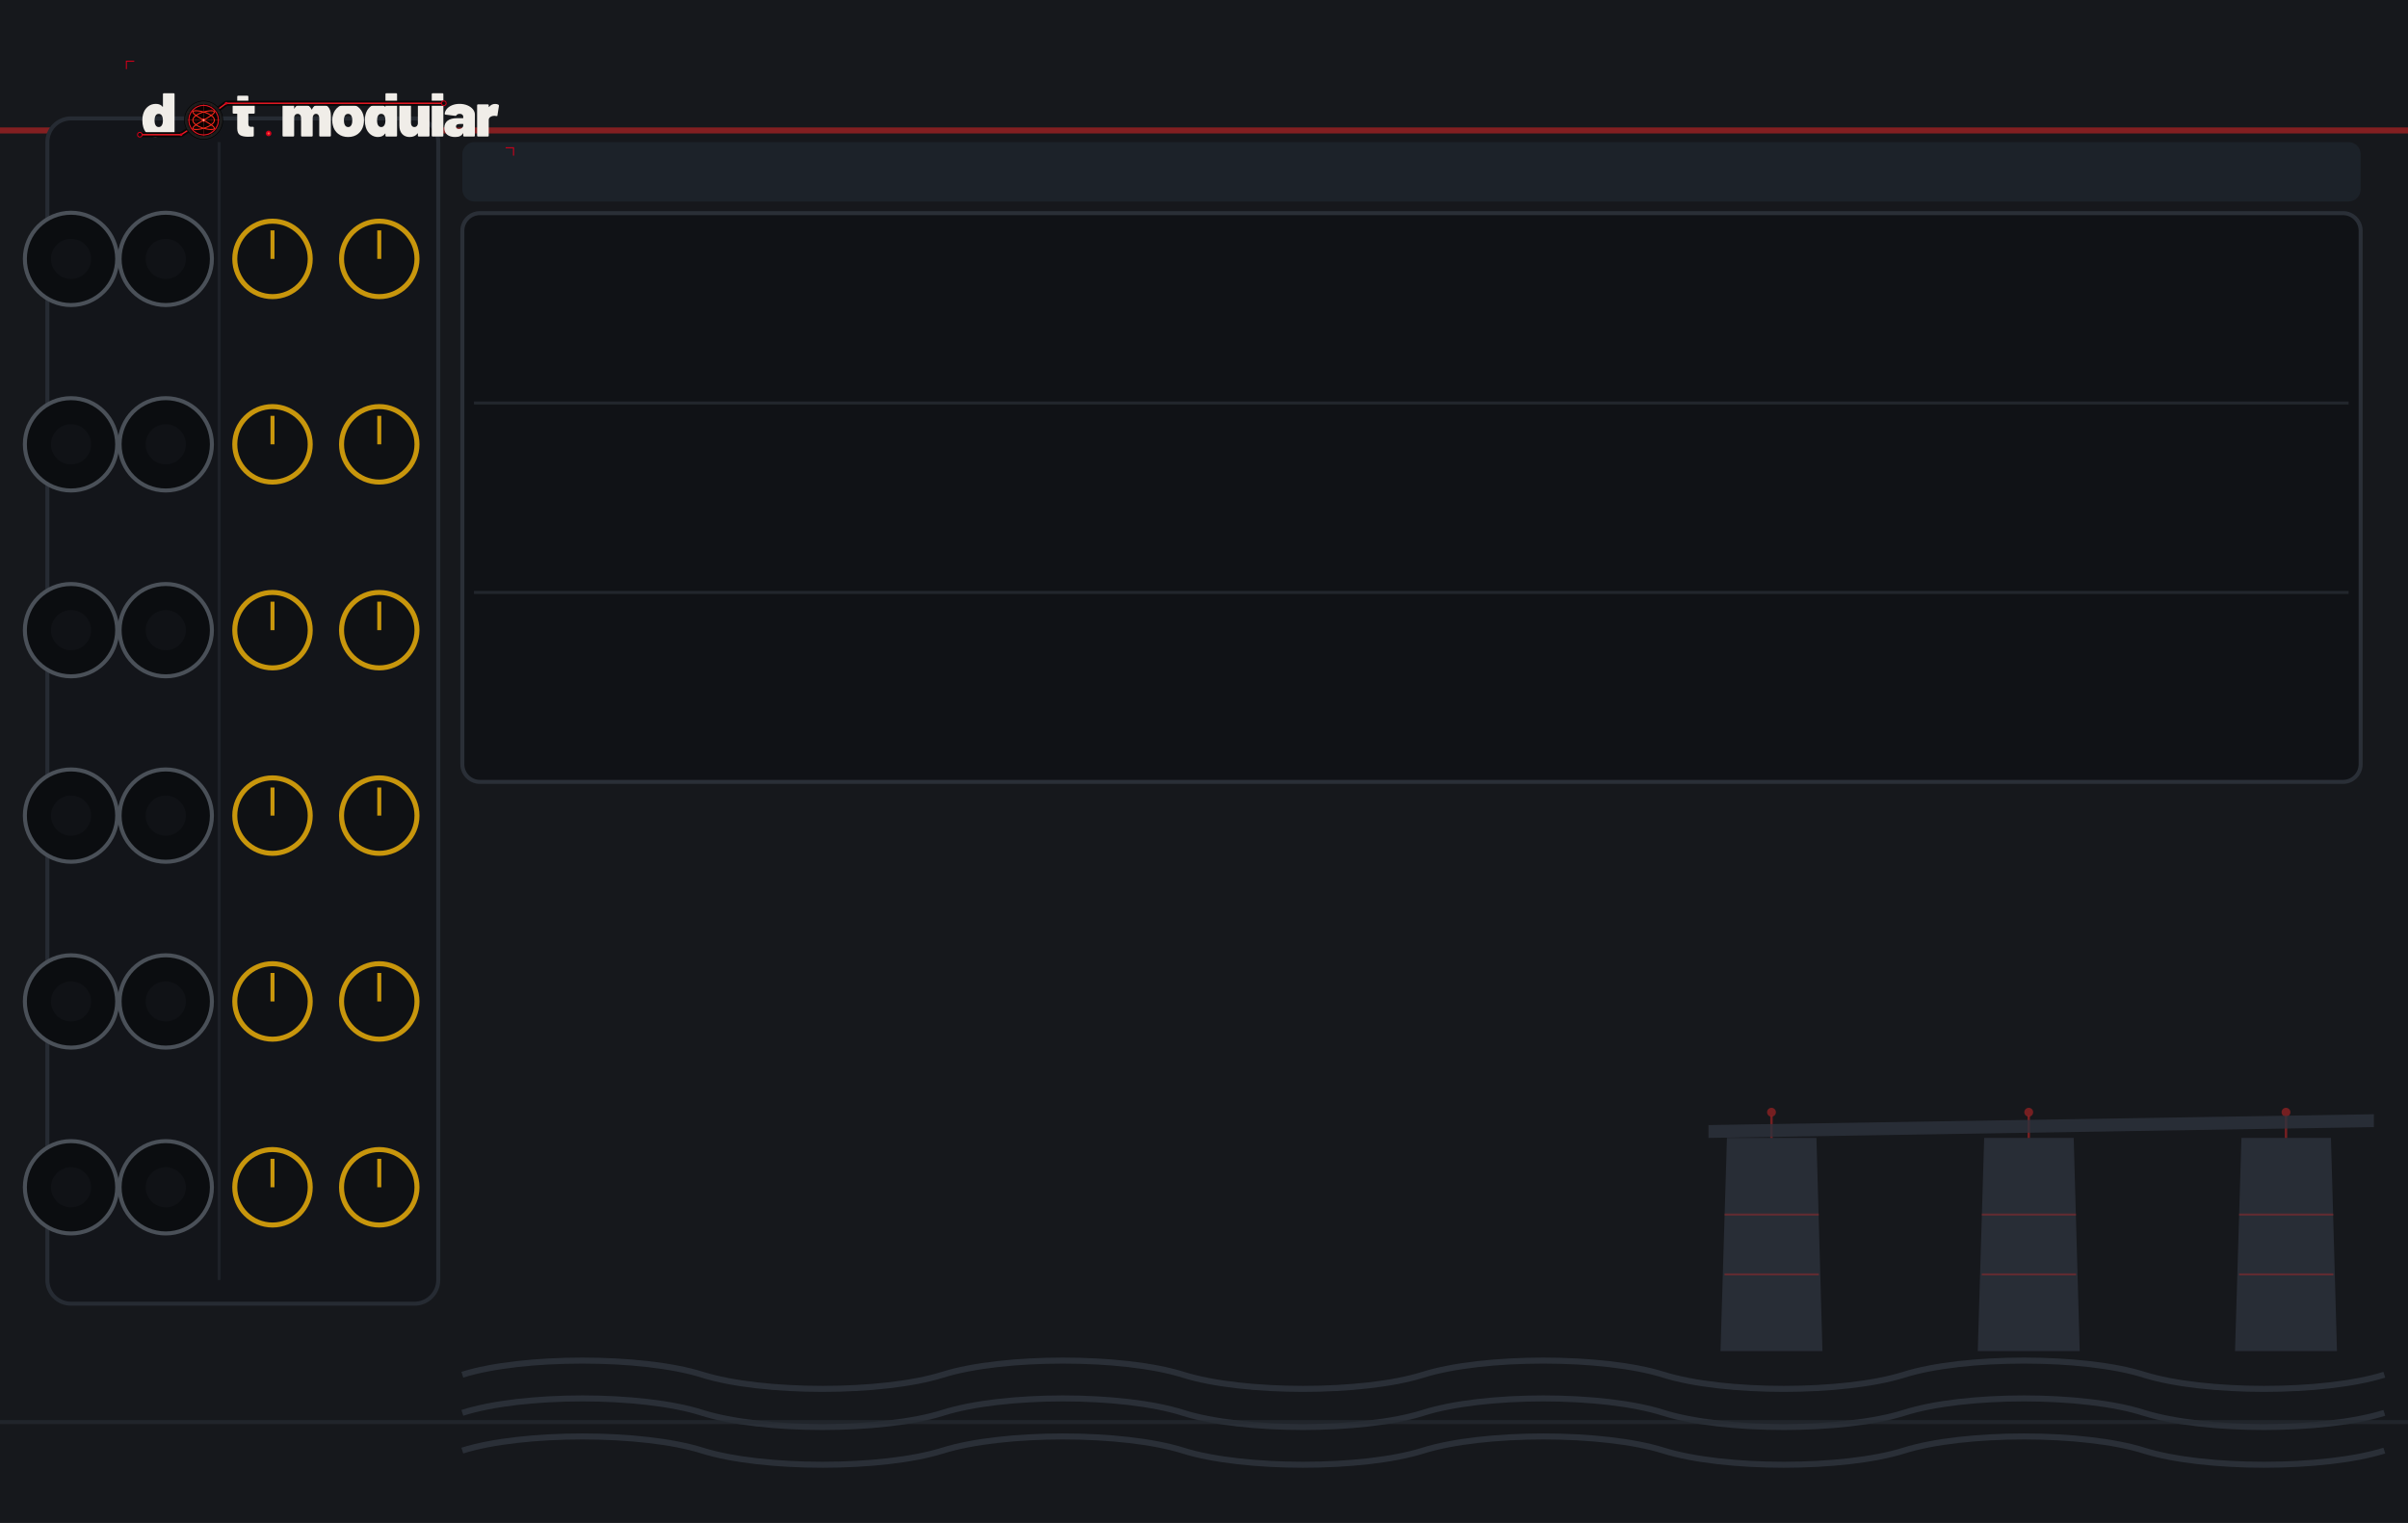
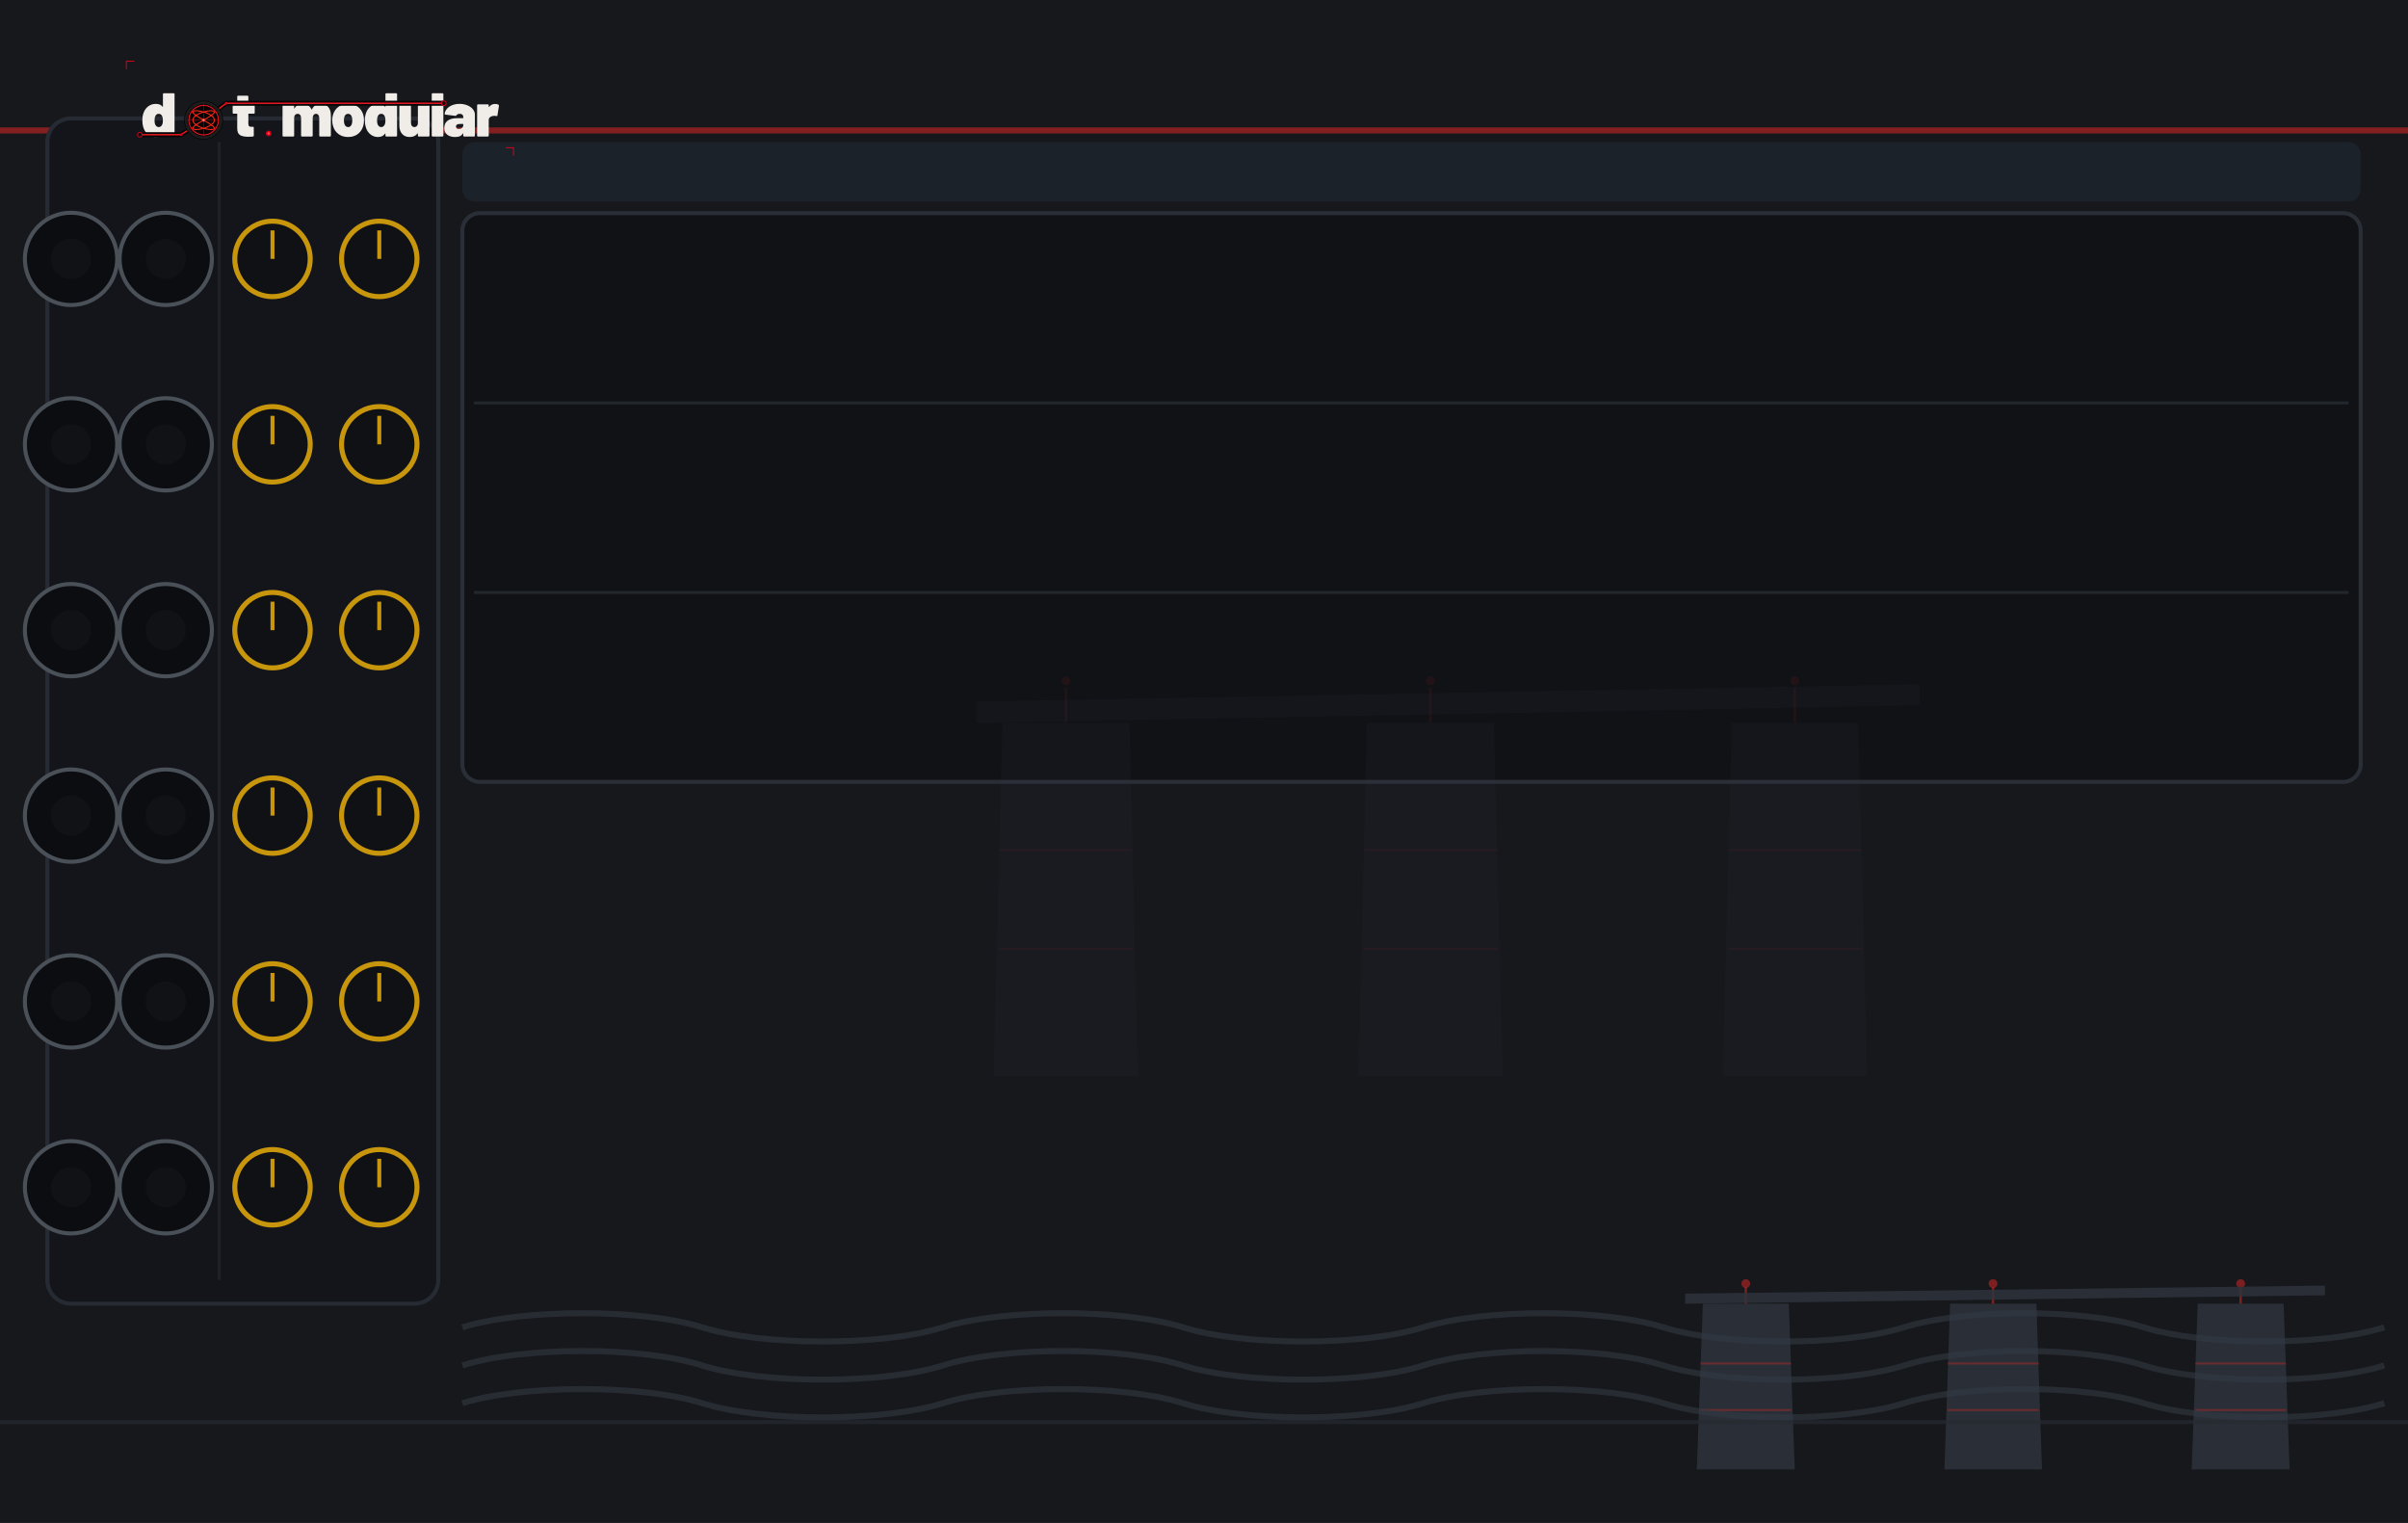
<svg xmlns="http://www.w3.org/2000/svg" width="600.0" height="379.43" viewBox="0 0 600.0 379.43">
  <g>
    <rect width="600.0" height="379.43" fill="#16181c" />
-     <polygon points="430.3,283.5 452.6,283.5 454.1,336.6 428.7,336.6" fill="#2e333c" fill-opacity="0.8" />
-     <line x1="429.7" y1="302.6" x2="453.2" y2="302.6" stroke="#dc2626" stroke-width="0.5" stroke-opacity="0.320" />
-     <line x1="429.7" y1="317.5" x2="453.2" y2="317.5" stroke="#dc2626" stroke-width="0.5" stroke-opacity="0.320" />
-     <line x1="441.4" y1="283.5" x2="441.4" y2="278.1" stroke="#dc2626" stroke-width="0.6" stroke-opacity="0.480" />
-     <circle cx="441.4" cy="277.1" r="1.1" fill="#dc2626" fill-opacity="0.480" />
-     <polygon points="494.4,283.5 516.7,283.5 518.2,336.6 492.8,336.6" fill="#2e333c" fill-opacity="0.8" />
-     <line x1="493.8" y1="302.6" x2="517.3" y2="302.6" stroke="#dc2626" stroke-width="0.5" stroke-opacity="0.320" />
-     <line x1="493.8" y1="317.5" x2="517.3" y2="317.5" stroke="#dc2626" stroke-width="0.5" stroke-opacity="0.320" />
-     <line x1="505.5" y1="283.5" x2="505.5" y2="278.1" stroke="#dc2626" stroke-width="0.6" stroke-opacity="0.480" />
-     <circle cx="505.5" cy="277.1" r="1.1" fill="#dc2626" fill-opacity="0.480" />
-     <polygon points="558.5,283.5 580.8,283.5 582.3,336.6 556.9,336.6" fill="#2e333c" fill-opacity="0.8" />
-     <line x1="557.9" y1="302.6" x2="581.4" y2="302.6" stroke="#dc2626" stroke-width="0.5" stroke-opacity="0.320" />
-     <line x1="557.9" y1="317.5" x2="581.4" y2="317.5" stroke="#dc2626" stroke-width="0.5" stroke-opacity="0.320" />
-     <line x1="569.6" y1="283.5" x2="569.6" y2="278.1" stroke="#dc2626" stroke-width="0.6" stroke-opacity="0.480" />
-     <circle cx="569.6" cy="277.1" r="1.1" fill="#dc2626" fill-opacity="0.480" />
-     <polygon points="425.7,280.3 591.5,277.6 591.5,280.8 425.7,283.5" fill="#2e333c" fill-opacity="0.8" />
-     <path d="M 115.2 342.5 C 130.1 337.8 160.1 337.8 175.0 342.5 C 190.0 347.2 219.9 347.2 234.9 342.5 C 249.9 337.8 279.8 337.8 294.8 342.5 C 309.7 347.2 339.7 347.2 354.6 342.5 C 369.6 337.8 399.5 337.8 414.5 342.5 C 429.5 347.2 459.4 347.2 474.4 342.5 C 489.3 337.8 519.3 337.8 534.2 342.5 C 549.2 347.2 579.1 347.2 594.1 342.5 " fill="none" stroke="#333944" stroke-width="1.5" stroke-opacity="0.7" />
-     <path d="M 115.2 352.0 C 130.1 347.2 160.1 347.2 175.0 352.0 C 190.0 356.7 219.9 356.7 234.9 352.0 C 249.9 347.2 279.8 347.2 294.8 352.0 C 309.7 356.7 339.7 356.7 354.6 352.0 C 369.6 347.2 399.5 347.2 414.5 352.0 C 429.5 356.7 459.4 356.7 474.4 352.0 C 489.3 347.2 519.3 347.2 534.2 352.0 C 549.2 356.7 579.1 356.7 594.1 352.0 " fill="none" stroke="#333944" stroke-width="1.5" stroke-opacity="0.7" />
-     <path d="M 115.2 361.4 C 130.1 356.7 160.1 356.7 175.0 361.4 C 190.0 366.1 219.9 366.1 234.9 361.4 C 249.9 356.7 279.8 356.7 294.8 361.4 C 309.7 366.1 339.7 366.1 354.6 361.4 C 369.6 356.7 399.5 356.7 414.5 361.4 C 429.5 366.1 459.4 366.1 474.4 361.4 C 489.3 356.7 519.3 356.7 534.2 361.4 C 549.2 366.1 579.1 366.1 594.1 361.4 " fill="none" stroke="#333944" stroke-width="1.5" stroke-opacity="0.7" />
+     <polygon points="424.3,324.8 445.7,324.8 447.2,366.1 422.8,366.1" fill="#2e333c" fill-opacity="0.85" />
+     <line x1="423.7" y1="339.7" x2="446.3" y2="339.7" stroke="#dc2626" stroke-width="0.5" stroke-opacity="0.340" />
+     <line x1="423.7" y1="351.3" x2="446.3" y2="351.3" stroke="#dc2626" stroke-width="0.5" stroke-opacity="0.340" />
+     <line x1="435.0" y1="324.8" x2="435.0" y2="320.7" stroke="#dc2626" stroke-width="0.6" stroke-opacity="0.510" />
+     <circle cx="435.0" cy="319.8" r="1.1" fill="#dc2626" fill-opacity="0.510" />
+     <polygon points="485.9,324.8 507.4,324.8 508.8,366.1 484.5,366.1" fill="#2e333c" fill-opacity="0.85" />
+     <line x1="485.3" y1="339.7" x2="508.0" y2="339.7" stroke="#dc2626" stroke-width="0.5" stroke-opacity="0.340" />
+     <line x1="485.3" y1="351.3" x2="508.0" y2="351.3" stroke="#dc2626" stroke-width="0.5" stroke-opacity="0.340" />
+     <line x1="496.6" y1="324.8" x2="496.6" y2="320.7" stroke="#dc2626" stroke-width="0.6" stroke-opacity="0.510" />
+     <circle cx="496.6" cy="319.8" r="1.1" fill="#dc2626" fill-opacity="0.510" />
+     <polygon points="547.6,324.8 569.0,324.8 570.5,366.1 546.1,366.1" fill="#2e333c" fill-opacity="0.85" />
+     <line x1="547.0" y1="339.7" x2="569.6" y2="339.7" stroke="#dc2626" stroke-width="0.5" stroke-opacity="0.340" />
+     <line x1="547.0" y1="351.3" x2="569.6" y2="351.3" stroke="#dc2626" stroke-width="0.5" stroke-opacity="0.340" />
+     <line x1="558.3" y1="324.8" x2="558.3" y2="320.7" stroke="#dc2626" stroke-width="0.6" stroke-opacity="0.510" />
+     <circle cx="558.3" cy="319.8" r="1.1" fill="#dc2626" fill-opacity="0.510" />
+     <polygon points="419.9,322.3 579.3,320.3 579.3,322.7 419.9,324.8" fill="#2e333c" fill-opacity="0.85" />
+     <path d="M 115.2 330.7 C 130.1 326.0 160.1 326.0 175.0 330.7 C 190.0 335.4 219.9 335.4 234.9 330.7 C 249.9 326.0 279.8 326.0 294.8 330.7 C 309.7 335.4 339.7 335.4 354.6 330.7 C 369.6 326.0 399.5 326.0 414.5 330.7 C 429.5 335.4 459.4 335.4 474.4 330.7 C 489.3 326.0 519.3 326.0 534.2 330.7 C 549.2 335.4 579.1 335.4 594.1 330.7 " fill="none" stroke="#333944" stroke-width="1.5" stroke-opacity="0.6" />
+     <path d="M 115.2 340.2 C 130.1 335.4 160.1 335.4 175.0 340.2 C 190.0 344.9 219.9 344.9 234.9 340.2 C 249.9 335.4 279.8 335.4 294.8 340.2 C 309.7 344.9 339.7 344.9 354.6 340.2 C 369.6 335.4 399.5 335.4 414.5 340.2 C 429.5 344.9 459.4 344.9 474.4 340.2 C 489.3 335.4 519.3 335.4 534.2 340.2 C 549.2 344.9 579.1 344.9 594.1 340.2 " fill="none" stroke="#333944" stroke-width="1.5" stroke-opacity="0.6" />
+     <path d="M 115.2 349.6 C 130.1 344.9 160.1 344.9 175.0 349.6 C 190.0 354.3 219.9 354.3 234.9 349.6 C 249.9 344.9 279.8 344.9 294.8 349.6 C 309.7 354.3 339.7 354.3 354.6 349.6 C 369.6 344.9 399.5 344.9 414.5 349.6 C 429.5 354.3 459.4 354.3 474.4 349.6 C 489.3 344.9 519.3 344.9 534.2 349.6 C 549.2 354.3 579.1 354.3 594.1 349.6 " fill="none" stroke="#333944" stroke-width="1.5" stroke-opacity="0.6" />
    <line x1="0" y1="32.5" x2="600.0" y2="32.5" stroke="#dc2626" stroke-width="1.5" stroke-opacity="0.55" />
    <line x1="0" y1="354.3" x2="600.0" y2="354.3" stroke="#262b33" stroke-width="1" stroke-opacity="0.7" />
    <rect x="11.8" y="29.5" width="97.4" height="295.3" rx="5.9" fill="#13151a" stroke="#262b33" stroke-width="1" />
    <line x1="54.6" y1="35.4" x2="54.6" y2="318.9" stroke="#262b33" stroke-width="0.75" stroke-opacity="0.6" />
    <rect x="115.2" y="35.4" width="473.0" height="14.8" rx="3.0" fill="#202833" fill-opacity="0.6" />
    <rect x="115.2" y="53.1" width="473.0" height="141.7" rx="4.4" fill="#101216" stroke="#2a2f37" stroke-width="1" />
+     <polygon points="249.8,180.1 281.4,180.1 283.5,268.0 247.6,268.0" fill="#2e333c" fill-opacity="0.15" />
+     <line x1="248.9" y1="211.8" x2="282.2" y2="211.8" stroke="#dc2626" stroke-width="0.5" stroke-opacity="0.060" />
+     <line x1="248.9" y1="236.4" x2="282.2" y2="236.4" stroke="#dc2626" stroke-width="0.5" stroke-opacity="0.060" />
+     <line x1="265.6" y1="180.1" x2="265.6" y2="171.3" stroke="#dc2626" stroke-width="0.6" stroke-opacity="0.090" />
+     <circle cx="265.6" cy="169.6" r="1.1" fill="#dc2626" fill-opacity="0.090" />
+     <polygon points="340.6,180.1 372.2,180.1 374.4,268.0 338.5,268.0" fill="#2e333c" fill-opacity="0.15" />
+     <line x1="339.7" y1="211.8" x2="373.1" y2="211.8" stroke="#dc2626" stroke-width="0.5" stroke-opacity="0.060" />
+     <line x1="339.7" y1="236.4" x2="373.1" y2="236.4" stroke="#dc2626" stroke-width="0.5" stroke-opacity="0.060" />
+     <line x1="356.4" y1="180.1" x2="356.4" y2="171.3" stroke="#dc2626" stroke-width="0.6" stroke-opacity="0.090" />
+     <circle cx="356.4" cy="169.6" r="1.1" fill="#dc2626" fill-opacity="0.090" />
+     <polygon points="431.5,180.1 463.0,180.1 465.2,268.0 429.3,268.0" fill="#2e333c" fill-opacity="0.15" />
+     <line x1="430.6" y1="211.8" x2="463.9" y2="211.8" stroke="#dc2626" stroke-width="0.5" stroke-opacity="0.060" />
+     <line x1="430.6" y1="236.4" x2="463.9" y2="236.4" stroke="#dc2626" stroke-width="0.5" stroke-opacity="0.060" />
+     <line x1="447.2" y1="180.1" x2="447.2" y2="171.3" stroke="#dc2626" stroke-width="0.6" stroke-opacity="0.090" />
+     <circle cx="447.2" cy="169.6" r="1.1" fill="#dc2626" fill-opacity="0.090" />
+     <polygon points="243.3,174.8 478.3,170.5 478.3,175.7 243.3,180.1" fill="#2e333c" fill-opacity="0.15" />
    <line x1="118.1" y1="100.4" x2="585.2" y2="100.4" stroke="#2a2f37" stroke-width="0.75" stroke-opacity="0.7" />
    <line x1="118.1" y1="147.6" x2="585.2" y2="147.6" stroke="#2a2f37" stroke-width="0.75" stroke-opacity="0.7" />
  </g>
  <g>
    <g transform="translate(29.53,13.29) scale(0.14001)">
      <g transform="translate(40.00,148.00) scale(0.11,-0.11)">
        <path d="M370 700H528Q535 700 539.0 696.0Q543 692 543 685V15Q543 8 539.0 4.0Q535 0 528 0H370Q363 0 359.0 4.0Q355 8 355 15V45Q355 48 353.0 49.0Q351 50 349 47Q312 -8 233 -8Q166 -8 112.5 34.5Q59 77 37 150Q22 200 22 262Q22 334 44 390Q68 451 119.0 489.5Q170 528 241 528Q314 528 349 482Q351 480 353.0 480.5Q355 481 355 484V685Q355 692 359.0 696.0Q363 700 370 700ZM355 259Q355 307 339 336Q321 367 287 367Q251 367 234 334Q219 306 219 259Q219 214 234 186Q252 153 287 153Q322 153 340 187Q355 216 355 259Z" fill="#f0ede8" />
      </g>
      <g transform="translate(201.37,148.00) scale(0.11,-0.11)">
        <path d="M358 370H275Q270 370 270 365V208Q270 158 306 158H343Q350 158 354.0 154.0Q358 150 358 143V15Q358 1 343 -1Q304 -4 268 -4Q177 -4 134.0 24.0Q91 52 90 130V365Q90 370 85 370H31Q24 370 20.0 374.0Q16 378 16 385V505Q16 512 20.0 516.0Q24 520 31 520H85Q90 520 90 525V645Q90 652 94.0 656.0Q98 660 105 660H255Q262 660 266.0 656.0Q270 652 270 645V525Q270 520 275 520H358Q365 520 369.0 516.0Q373 512 373 505V385Q373 378 369.0 374.0Q365 370 358 370Z" fill="#f0ede8" />
      </g>
      <g transform="translate(288.27,148.00) scale(0.11,-0.11)">
        <path d="M815 341V15Q815 8 811.0 4.0Q807 0 800 0H642Q635 0 631.0 4.0Q627 8 627 15V300Q627 330 612.5 348.5Q598 367 575 367Q551 367 536.0 348.5Q521 330 521 300V15Q521 8 517.0 4.0Q513 0 506 0H348Q341 0 337.0 4.0Q333 8 333 15V300Q333 330 317.5 348.5Q302 367 277 367Q255 367 240.5 353.5Q226 340 222 317Q221 315 221 311V15Q221 8 217.0 4.0Q213 0 206 0H48Q41 0 37.0 4.0Q33 8 33 15V505Q33 512 37.0 516.0Q41 520 48 520H206Q213 520 217.0 516.0Q221 512 221 505V455Q221 451 223.0 451.0Q225 451 227 454Q265 528 355 528Q406 528 444.5 504.5Q483 481 503 437Q506 432 509 438Q529 483 564.5 505.5Q600 528 648 528Q727 528 771.0 479.0Q815 430 815 341Z" fill="#f0ede8" />
      </g>
      <g transform="translate(377.92,148.00) scale(0.11,-0.11)">
        <path d="M32 181Q22 217 22 261Q22 310 34 350Q58 433 122.5 480.5Q187 528 280 528Q373 528 436.5 480.5Q500 433 524 352Q536 310 536 263Q536 225 528 187Q507 97 441.5 44.5Q376 -8 279 -8Q184 -8 118.5 43.0Q53 94 32 181ZM343 217Q347 236 347 262Q347 285 342 308Q327 367 279 367Q229 367 216 308Q211 291 211 262Q211 236 215 217Q230 153 279 153Q305 153 321.0 170.5Q337 188 343 217Z" fill="#f0ede8" />
      </g>
      <g transform="translate(436.00,148.00) scale(0.11,-0.11)">
        <path d="M370 700H528Q535 700 539.0 696.0Q543 692 543 685V15Q543 8 539.0 4.0Q535 0 528 0H370Q363 0 359.0 4.0Q355 8 355 15V45Q355 48 353.0 49.0Q351 50 349 47Q312 -8 233 -8Q166 -8 112.5 34.5Q59 77 37 150Q22 200 22 262Q22 334 44 390Q68 451 119.0 489.5Q170 528 241 528Q314 528 349 482Q351 480 353.0 480.5Q355 481 355 484V685Q355 692 359.0 696.0Q363 700 370 700ZM355 259Q355 307 339 336Q321 367 287 367Q251 367 234 334Q219 306 219 259Q219 214 234 186Q252 153 287 153Q322 153 340 187Q355 216 355 259Z" fill="#f0ede8" />
      </g>
      <g transform="translate(496.39,148.00) scale(0.11,-0.11)">
        <path d="M346 520H504Q511 520 515.0 516.0Q519 512 519 505V15Q519 8 515.0 4.0Q511 0 504 0H346Q339 0 335.0 4.0Q331 8 331 15V48Q331 51 329.0 52.0Q327 53 325 50Q284 -8 197 -8Q121 -8 76.0 41.5Q31 91 31 179V505Q31 512 35.0 516.0Q39 520 46 520H204Q211 520 215.0 516.0Q219 512 219 505V220Q219 190 234.5 171.5Q250 153 275 153Q297 153 311.5 166.5Q326 180 330 203Q331 205 331 209V505Q331 512 335.0 516.0Q339 520 346 520Z" fill="#f0ede8" />
      </g>
      <g transform="translate(553.81,148.00) scale(0.11,-0.11)">
        <path d="M33 15V685Q33 692 37.0 696.0Q41 700 48 700H206Q213 700 217.0 696.0Q221 692 221 685V15Q221 8 217.0 4.0Q213 0 206 0H48Q41 0 37.0 4.0Q33 8 33 15Z" fill="#f0ede8" />
      </g>
      <g transform="translate(578.45,148.00) scale(0.11,-0.11)">
        <path d="M507 355V15Q507 8 503.0 4.0Q499 0 492 0H334Q327 0 323.0 4.0Q319 8 319 15V50Q319 54 317.5 54.5Q316 55 314 52Q297 21 267.0 6.5Q237 -8 188 -8Q106 -8 59.0 29.5Q12 67 12 139Q12 215 65.5 256.0Q119 297 221 297H314Q319 297 319 302V320Q319 341 303.5 354.0Q288 367 262 367Q244 367 230.0 361.0Q216 355 210 345Q206 338 202.5 335.5Q199 333 193 334L32 354Q18 356 18 366Q22 411 54.0 448.0Q86 485 139.5 506.5Q193 528 259 528Q327 528 384.0 505.0Q441 482 474.0 442.0Q507 402 507 355ZM319 185V198Q319 203 314 203H264Q201 203 201 162Q201 144 212.5 133.0Q224 122 246 122Q278 122 298.5 139.0Q319 156 319 185Z" fill="#f0ede8" />
      </g>
      <g transform="translate(634.55,148.00) scale(0.11,-0.11)">
        <path d="M379 514Q388 509 386 495L362 341Q361 333 356.5 331.0Q352 329 344 331Q326 335 312 335Q297 335 284 332Q258 327 239.5 310.5Q221 294 221 266V15Q221 8 217.0 4.0Q213 0 206 0H48Q41 0 37.0 4.0Q33 8 33 15V505Q33 512 37.0 516.0Q41 520 48 520H206Q213 520 217.0 516.0Q221 512 221 505V481Q221 478 223.0 477.0Q225 476 226 478Q264 527 325 527Q359 527 379 514Z" fill="#f0ede8" />
      </g>
      <path d="M 38.0,144.8 L 111.3,144.8 L 151.4,118.8 L 191.6,88.8 L 578.9,88.8" fill="none" stroke="#070707" stroke-width="9.0" stroke-linecap="round" stroke-linejoin="round" />
      <path d="M 38.0,144.8 L 111.3,144.8 L 151.4,118.8 L 191.6,88.8 L 578.9,88.8" fill="none" stroke="#d4001a" stroke-width="2.60" stroke-linecap="round" stroke-linejoin="round" />
      <path d="M 38.0,144.8 L 111.3,144.8 L 151.4,118.8 L 191.6,88.8 L 578.9,88.8" fill="none" stroke="#ff5533" stroke-width="0.88" stroke-linecap="round" stroke-linejoin="round" opacity="0.7" />
      <circle cx="38.0" cy="144.8" r="4.2" fill="#0d0d0d" stroke="#d4001a" stroke-width="1.76" />
      <circle cx="578.9" cy="88.8" r="4.2" fill="#0d0d0d" stroke="#d4001a" stroke-width="1.76" />
      <circle cx="111.3" cy="144.8" r="2.4" fill="#d4001a" />
      <circle cx="191.6" cy="88.8" r="2.4" fill="#d4001a" />
      <g transform="translate(151.430,118.850)">
        <circle r="34.100" fill="#1c1c1c" stroke="#000000" stroke-width="1.023" />
        <circle r="28.644" fill="#0a0202" />
        <g stroke="#a83020" stroke-width="0.682" opacity="0.9">
          <line x1="-28.644" y1="0" x2="28.644" y2="0" />
          <line x1="0" y1="-28.644" x2="0" y2="28.644" />
        </g>
        <g stroke="#7a2018" stroke-width="0.443" opacity="0.6">
          <line x1="-28.644" y1="-14.322" x2="28.644" y2="-14.322" />
          <line x1="-14.322" y1="-28.644" x2="-14.322" y2="28.644" />
          <line x1="-28.644" y1="14.322" x2="28.644" y2="14.322" />
          <line x1="14.322" y1="-28.644" x2="14.322" y2="28.644" />
        </g>
        <path d="M 19.10,0.00 L 19.01,1.05 L 18.76,2.09 L 18.34,3.13 L 17.76,4.16 L 17.01,5.16 L 16.12,6.15 L 15.09,7.11 L 13.92,8.05 L 12.63,8.95 L 11.22,9.82 L 9.72,10.65 L 8.13,11.44 L 6.47,12.18 L 4.75,12.87 L 2.99,13.52 L 1.20,14.11 L -0.60,14.64 L -2.39,15.12 L -4.17,15.54 L -5.90,15.89 L -7.58,16.18 L -9.20,16.41 L -10.73,16.58 L -12.17,16.68 L -13.50,16.71 L -14.71,16.68 L -15.79,16.58 L -16.73,16.41 L -17.53,16.18 L -18.16,15.89 L -18.64,15.54 L -18.95,15.12 L -19.09,14.64 L -19.06,14.11 L -18.86,13.52 L -18.50,12.87 L -17.97,12.18 L -17.28,11.44 L -16.44,10.65 L -15.45,9.82 L -14.32,8.95 L -13.07,8.05 L -11.70,7.11 L -10.23,6.15 L -8.67,5.16 L -7.03,4.16 L -5.33,3.13 L -3.58,2.09 L -1.80,1.05 L -0.00,0.00 L 1.80,-1.05 L 3.58,-2.09 L 5.33,-3.13 L 7.03,-4.16 L 8.67,-5.16 L 10.23,-6.15 L 11.70,-7.11 L 13.07,-8.05 L 14.32,-8.95 L 15.45,-9.82 L 16.44,-10.65 L 17.28,-11.44 L 17.97,-12.18 L 18.50,-12.87 L 18.86,-13.52 L 19.06,-14.11 L 19.09,-14.64 L 18.95,-15.12 L 18.64,-15.54 L 18.16,-15.89 L 17.53,-16.18 L 16.73,-16.41 L 15.79,-16.58 L 14.71,-16.68 L 13.50,-16.71 L 12.17,-16.68 L 10.73,-16.58 L 9.20,-16.41 L 7.58,-16.18 L 5.90,-15.89 L 4.17,-15.54 L 2.39,-15.12 L 0.60,-14.64 L -1.20,-14.11 L -2.99,-13.52 L -4.75,-12.87 L -6.47,-12.18 L -8.13,-11.44 L -9.72,-10.65 L -11.22,-9.82 L -12.63,-8.95 L -13.92,-8.05 L -15.09,-7.11 L -16.12,-6.15 L -17.01,-5.16 L -17.76,-4.16 L -18.34,-3.13 L -18.76,-2.09 L -19.01,-1.05 L -19.10,-0.00 L -19.01,1.05 L -18.76,2.09 L -18.34,3.13 L -17.76,4.16 L -17.01,5.16 L -16.12,6.15 L -15.09,7.11 L -13.92,8.05 L -12.63,8.95 L -11.22,9.82 L -9.72,10.65 L -8.13,11.44 L -6.47,12.18 L -4.75,12.87 L -2.99,13.52 L -1.20,14.11 L 0.60,14.64 L 2.39,15.12 L 4.17,15.54 L 5.90,15.89 L 7.58,16.18 L 9.20,16.41 L 10.73,16.58 L 12.17,16.68 L 13.50,16.71 L 14.71,16.68 L 15.79,16.58 L 16.73,16.41 L 17.53,16.18 L 18.16,15.89 L 18.64,15.54 L 18.95,15.12 L 19.09,14.64 L 19.06,14.11 L 18.86,13.52 L 18.50,12.87 L 17.97,12.18 L 17.28,11.44 L 16.44,10.65 L 15.45,9.82 L 14.32,8.95 L 13.07,8.05 L 11.70,7.11 L 10.23,6.15 L 8.67,5.16 L 7.03,4.16 L 5.33,3.13 L 3.58,2.09 L 1.80,1.05 L 0.00,0.00 L -1.80,-1.05 L -3.58,-2.09 L -5.33,-3.13 L -7.03,-4.16 L -8.67,-5.16 L -10.23,-6.15 L -11.70,-7.11 L -13.07,-8.05 L -14.32,-8.95 L -15.45,-9.82 L -16.44,-10.65 L -17.28,-11.44 L -17.97,-12.18 L -18.50,-12.87 L -18.86,-13.52 L -19.06,-14.11 L -19.09,-14.64 L -18.95,-15.12 L -18.64,-15.54 L -18.16,-15.89 L -17.53,-16.18 L -16.73,-16.41 L -15.79,-16.58 L -14.71,-16.68 L -13.50,-16.71 L -12.17,-16.68 L -10.73,-16.58 L -9.20,-16.41 L -7.58,-16.18 L -5.90,-15.89 L -4.17,-15.54 L -2.39,-15.12 L -0.60,-14.64 L 1.20,-14.11 L 2.99,-13.52 L 4.75,-12.87 L 6.47,-12.18 L 8.13,-11.44 L 9.72,-10.65 L 11.22,-9.82 L 12.63,-8.95 L 13.92,-8.05 L 15.09,-7.11 L 16.12,-6.15 L 17.01,-5.16 L 17.76,-4.16 L 18.34,-3.13 L 18.76,-2.09 L 19.01,-1.05 L 19.10,-0.00 Z" fill="none" stroke="#ff2a1a" stroke-width="1.705" stroke-linejoin="round" />
        <circle r="26.257" fill="none" stroke="#d4001a" stroke-width="1.876" />
        <circle r="26.257" fill="none" stroke="#ff5533" stroke-width="0.614" opacity="0.7" />
        <circle r="2.899" fill="#ff3322" />
        <circle r="1.364" fill="#ffccbb" />
      </g>
      <circle cx="267.1" cy="142.5" r="5.0" fill="#d4001a" />
      <circle cx="267.1" cy="142.5" r="2.0" fill="#ff5544" />
      <polyline points="14,28 14,14 28,14" fill="none" stroke="#d4001a" stroke-width="1.8" />
      <polyline points="703,182 703,168 689,168" fill="none" stroke="#d4001a" stroke-width="1.8" />
    </g>
  </g>
  <g>
    <circle cx="17.7" cy="64.5" r="11.5" fill="#0b0d10" stroke="#4a5058" stroke-width="1" />
    <circle cx="17.7" cy="64.5" r="5.0" fill="#101216" />
    <circle cx="41.3" cy="64.5" r="11.5" fill="#0b0d10" stroke="#4a5058" stroke-width="1" />
    <circle cx="41.3" cy="64.5" r="5.0" fill="#101216" />
    <circle cx="67.9" cy="64.5" r="9.4" fill="#0f1114" stroke="#c8960c" stroke-width="1.25" />
    <line x1="67.9" y1="64.5" x2="67.9" y2="57.4" stroke="#c8960c" stroke-width="1" />
    <circle cx="94.5" cy="64.5" r="9.4" fill="#0f1114" stroke="#c8960c" stroke-width="1.25" />
    <line x1="94.5" y1="64.5" x2="94.5" y2="57.4" stroke="#c8960c" stroke-width="1" />
    <circle cx="17.7" cy="110.7" r="11.5" fill="#0b0d10" stroke="#4a5058" stroke-width="1" />
    <circle cx="17.7" cy="110.7" r="5.0" fill="#101216" />
    <circle cx="41.3" cy="110.7" r="11.5" fill="#0b0d10" stroke="#4a5058" stroke-width="1" />
    <circle cx="41.3" cy="110.7" r="5.0" fill="#101216" />
    <circle cx="67.9" cy="110.7" r="9.4" fill="#0f1114" stroke="#c8960c" stroke-width="1.25" />
    <line x1="67.9" y1="110.7" x2="67.9" y2="103.6" stroke="#c8960c" stroke-width="1" />
    <circle cx="94.5" cy="110.7" r="9.4" fill="#0f1114" stroke="#c8960c" stroke-width="1.25" />
    <line x1="94.5" y1="110.7" x2="94.5" y2="103.6" stroke="#c8960c" stroke-width="1" />
    <circle cx="17.7" cy="157.0" r="11.5" fill="#0b0d10" stroke="#4a5058" stroke-width="1" />
    <circle cx="17.7" cy="157.0" r="5.0" fill="#101216" />
    <circle cx="41.3" cy="157.0" r="11.5" fill="#0b0d10" stroke="#4a5058" stroke-width="1" />
    <circle cx="41.3" cy="157.0" r="5.0" fill="#101216" />
    <circle cx="67.9" cy="157.0" r="9.4" fill="#0f1114" stroke="#c8960c" stroke-width="1.25" />
    <line x1="67.9" y1="157.0" x2="67.9" y2="149.9" stroke="#c8960c" stroke-width="1" />
    <circle cx="94.5" cy="157.0" r="9.4" fill="#0f1114" stroke="#c8960c" stroke-width="1.25" />
    <line x1="94.5" y1="157.0" x2="94.5" y2="149.9" stroke="#c8960c" stroke-width="1" />
    <circle cx="17.7" cy="203.2" r="11.5" fill="#0b0d10" stroke="#4a5058" stroke-width="1" />
    <circle cx="17.7" cy="203.2" r="5.0" fill="#101216" />
    <circle cx="41.3" cy="203.2" r="11.5" fill="#0b0d10" stroke="#4a5058" stroke-width="1" />
    <circle cx="41.3" cy="203.2" r="5.0" fill="#101216" />
    <circle cx="67.9" cy="203.2" r="9.4" fill="#0f1114" stroke="#c8960c" stroke-width="1.25" />
    <line x1="67.9" y1="203.2" x2="67.9" y2="196.2" stroke="#c8960c" stroke-width="1" />
    <circle cx="94.5" cy="203.2" r="9.4" fill="#0f1114" stroke="#c8960c" stroke-width="1.25" />
    <line x1="94.5" y1="203.2" x2="94.5" y2="196.2" stroke="#c8960c" stroke-width="1" />
    <circle cx="17.7" cy="249.5" r="11.5" fill="#0b0d10" stroke="#4a5058" stroke-width="1" />
    <circle cx="17.7" cy="249.5" r="5.0" fill="#101216" />
    <circle cx="41.3" cy="249.5" r="11.5" fill="#0b0d10" stroke="#4a5058" stroke-width="1" />
    <circle cx="41.3" cy="249.5" r="5.0" fill="#101216" />
    <circle cx="67.9" cy="249.5" r="9.4" fill="#0f1114" stroke="#c8960c" stroke-width="1.25" />
    <line x1="67.9" y1="249.5" x2="67.9" y2="242.4" stroke="#c8960c" stroke-width="1" />
    <circle cx="94.5" cy="249.5" r="9.4" fill="#0f1114" stroke="#c8960c" stroke-width="1.25" />
    <line x1="94.5" y1="249.5" x2="94.5" y2="242.4" stroke="#c8960c" stroke-width="1" />
    <circle cx="17.7" cy="295.8" r="11.5" fill="#0b0d10" stroke="#4a5058" stroke-width="1" />
    <circle cx="17.7" cy="295.8" r="5.0" fill="#101216" />
    <circle cx="41.3" cy="295.8" r="11.5" fill="#0b0d10" stroke="#4a5058" stroke-width="1" />
    <circle cx="41.3" cy="295.8" r="5.0" fill="#101216" />
    <circle cx="67.9" cy="295.8" r="9.4" fill="#0f1114" stroke="#c8960c" stroke-width="1.25" />
    <line x1="67.9" y1="295.8" x2="67.9" y2="288.7" stroke="#c8960c" stroke-width="1" />
    <circle cx="94.5" cy="295.8" r="9.4" fill="#0f1114" stroke="#c8960c" stroke-width="1.25" />
    <line x1="94.5" y1="295.8" x2="94.5" y2="288.7" stroke="#c8960c" stroke-width="1" />
  </g>
</svg>
